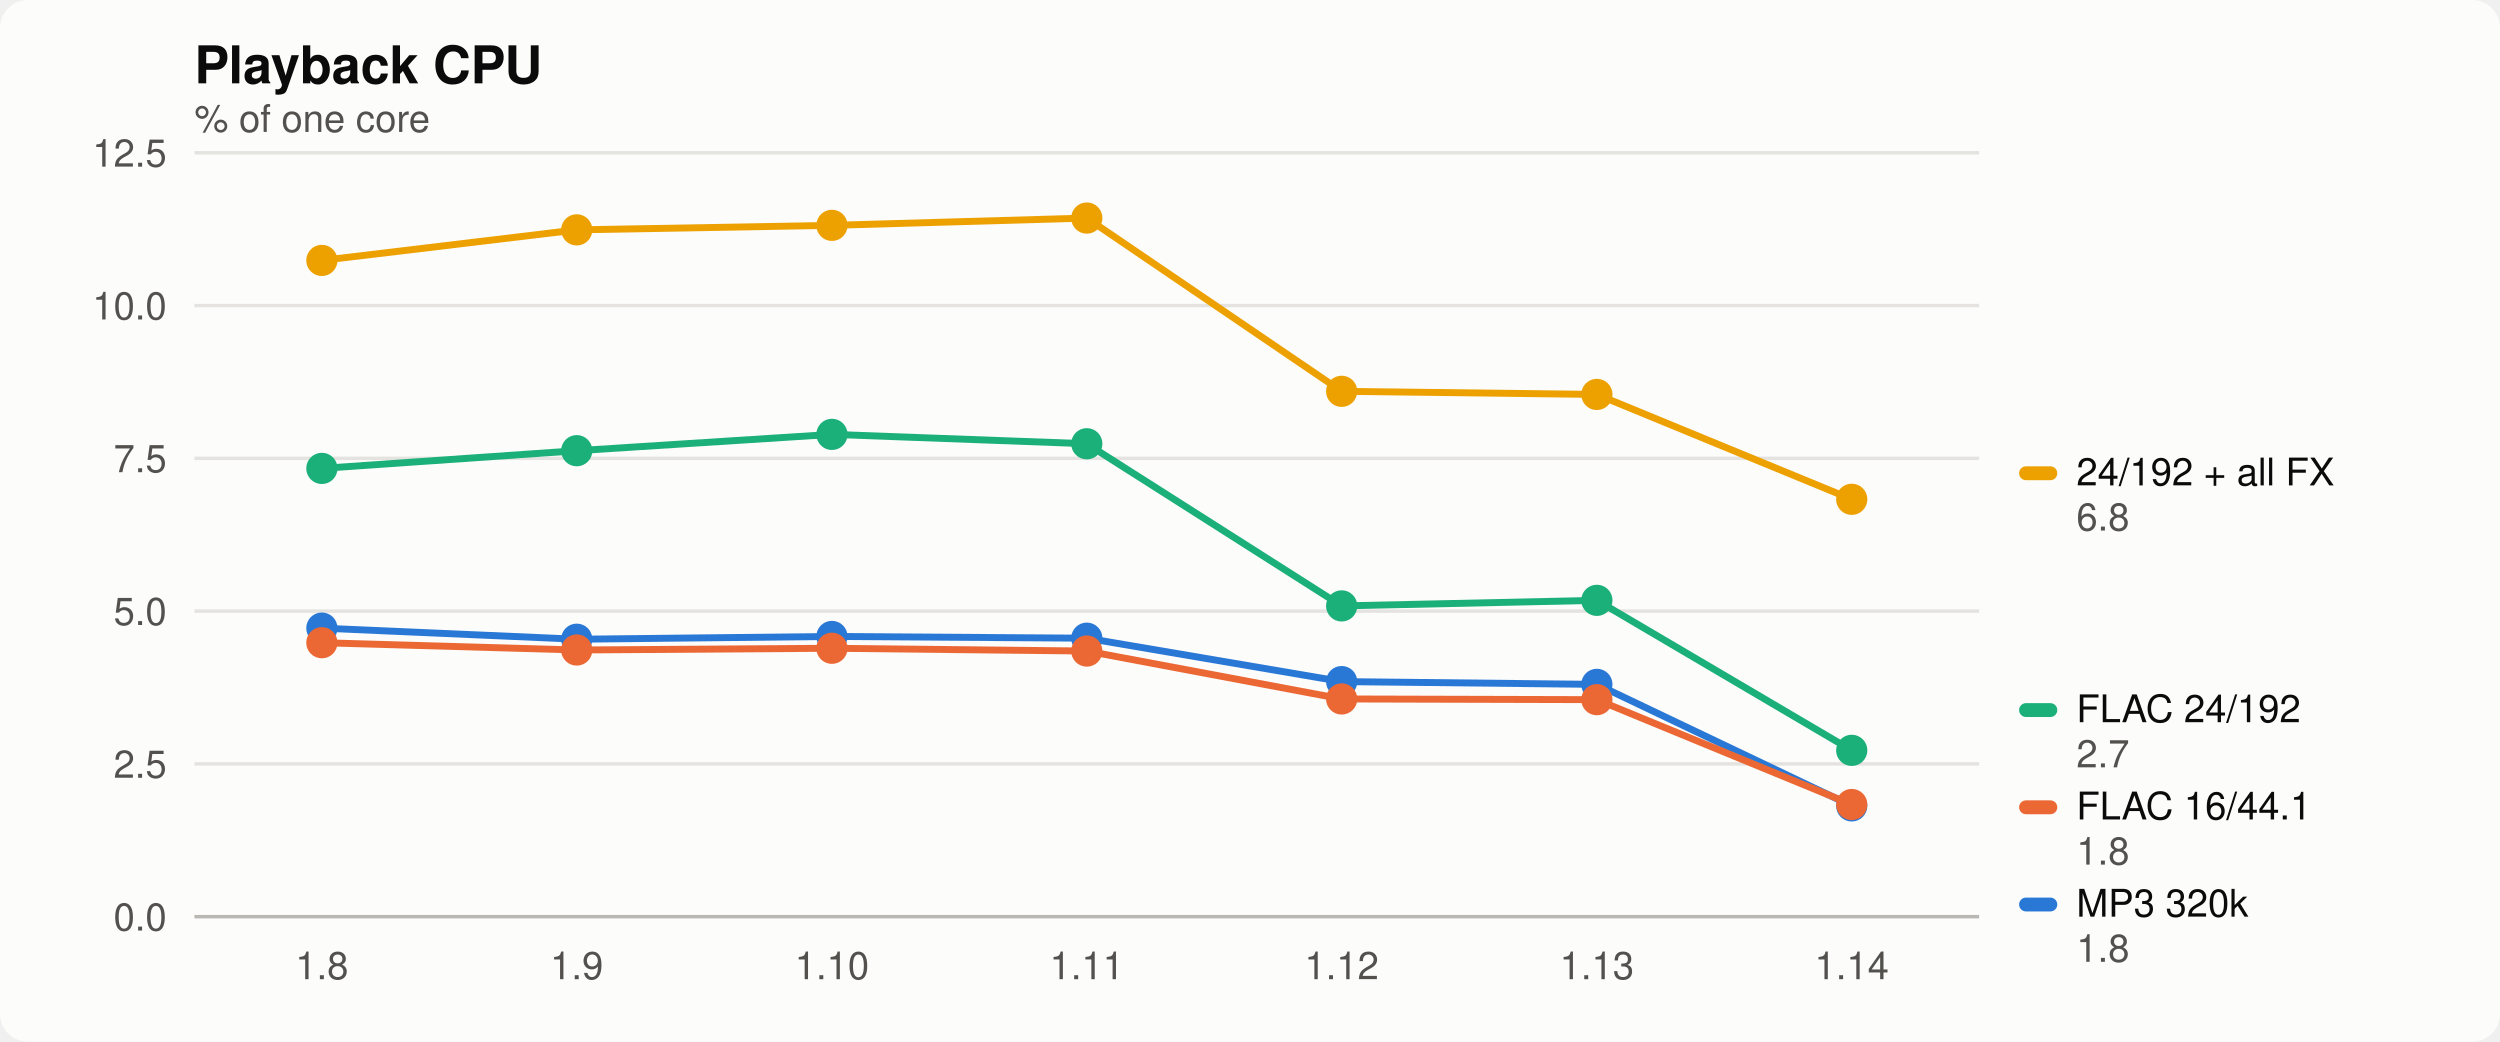
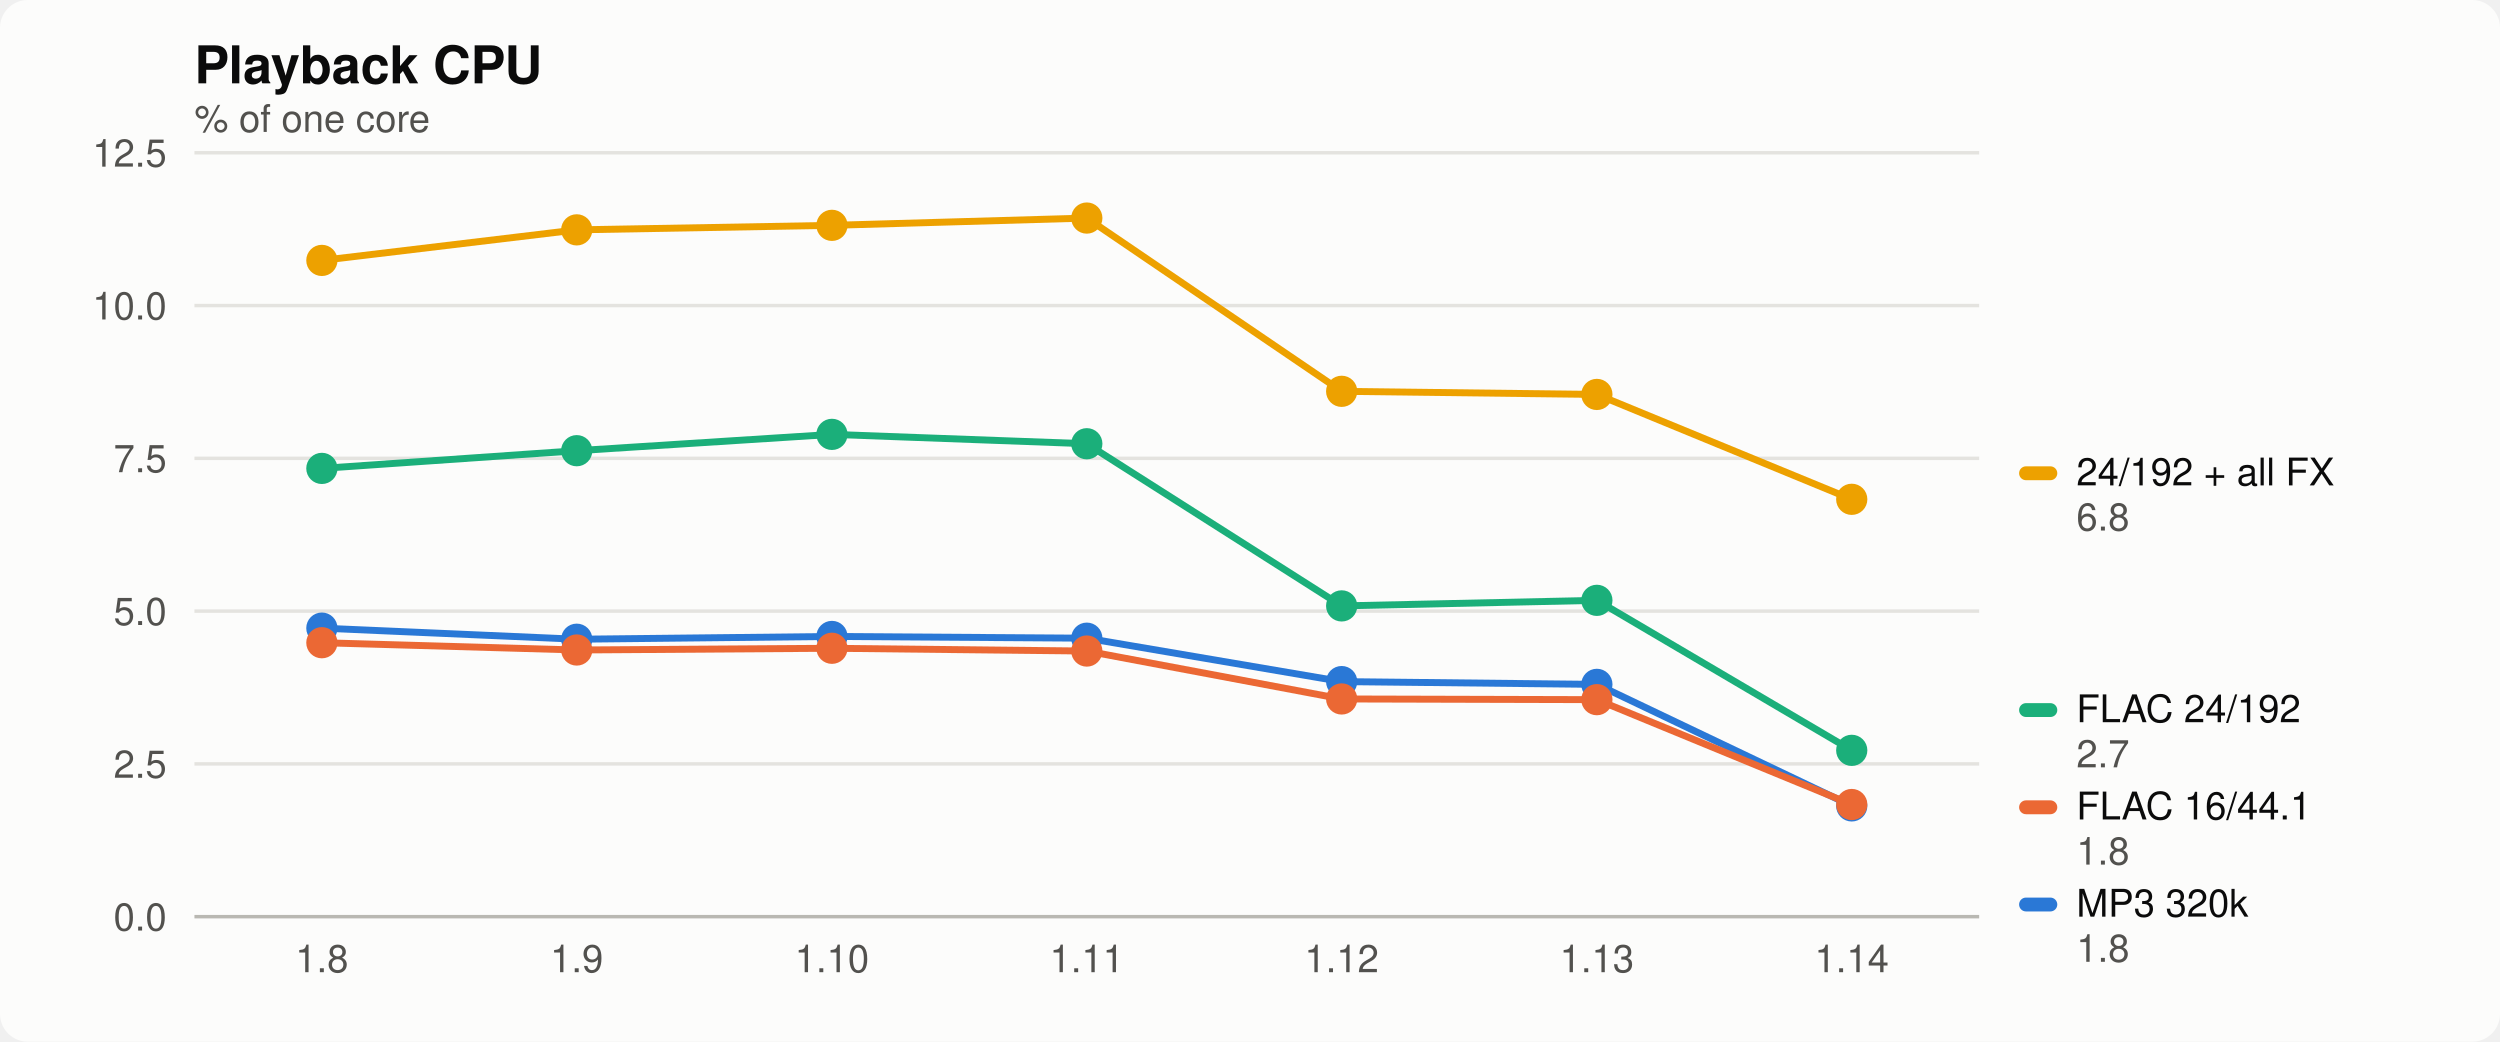
<svg xmlns="http://www.w3.org/2000/svg" viewBox="0 0 720 300" width="720" height="300" font-family="-apple-system,BlinkMacSystemFont,Segoe UI,Helvetica,Arial,sans-serif" role="img" aria-label="Playback CPU">
  <style>.bg{fill:#fcfcfb}.t{fill:#0b0b0b}.m{fill:#52514e}.g{stroke:#e4e3df}.a{stroke:#b9b8b2}.s0{stroke:#2a78d6;fill:#2a78d6}.s1{stroke:#eb6834;fill:#eb6834}.s2{stroke:#1baf7a;fill:#1baf7a}.s3{stroke:#eda100;fill:#eda100}@media (prefers-color-scheme:dark){.bg{fill:#1a1a19}.t{fill:#ffffff}.m{fill:#c3c2b7}.g{stroke:#2f2f2d}.a{stroke:#555550}.s0{stroke:#3987e5;fill:#3987e5}.s1{stroke:#d95926;fill:#d95926}.s2{stroke:#199e70;fill:#199e70}.s3{stroke:#c98500;fill:#c98500}}.l{fill:none;stroke-width:2;stroke-linejoin:round;stroke-linecap:round}</style>
  <rect class="bg" width="720" height="300" rx="8" />
  <text class="t" x="56" y="24" font-size="15" font-weight="600">Playback CPU</text>
  <text class="m" x="56" y="38" font-size="11">% of one core</text>
  <line class="a" x1="56" x2="570" y1="264.0" y2="264.0" />
  <text class="m" x="48" y="268.0" font-size="11" text-anchor="end">0.0</text>
  <line class="g" x1="56" x2="570" y1="220.0" y2="220.0" />
  <text class="m" x="48" y="224.0" font-size="11" text-anchor="end">2.5</text>
  <line class="g" x1="56" x2="570" y1="176.0" y2="176.0" />
  <text class="m" x="48" y="180.0" font-size="11" text-anchor="end">5.0</text>
  <line class="g" x1="56" x2="570" y1="132.0" y2="132.0" />
  <text class="m" x="48" y="136.0" font-size="11" text-anchor="end">7.5</text>
  <line class="g" x1="56" x2="570" y1="88.0" y2="88.0" />
  <text class="m" x="48" y="92.0" font-size="11" text-anchor="end">10.0</text>
  <line class="g" x1="56" x2="570" y1="44.0" y2="44.0" />
  <text class="m" x="48" y="48.0" font-size="11" text-anchor="end">12.5</text>
-   <text class="m" x="92.7" y="282" font-size="11" text-anchor="middle">1.8</text>
-   <text class="m" x="166.1" y="282" font-size="11" text-anchor="middle">1.9</text>
-   <text class="m" x="239.6" y="282" font-size="11" text-anchor="middle">1.10</text>
-   <text class="m" x="313.0" y="282" font-size="11" text-anchor="middle">1.11</text>
-   <text class="m" x="386.4" y="282" font-size="11" text-anchor="middle">1.12</text>
-   <text class="m" x="459.9" y="282" font-size="11" text-anchor="middle">1.13</text>
-   <text class="m" x="533.3" y="282" font-size="11" text-anchor="middle">1.14</text>
+   <text class="m" x="92.7" y="280" font-size="11" text-anchor="middle">1.8</text>
+   <text class="m" x="166.1" y="280" font-size="11" text-anchor="middle">1.9</text>
+   <text class="m" x="239.6" y="280" font-size="11" text-anchor="middle">1.10</text>
+   <text class="m" x="313.0" y="280" font-size="11" text-anchor="middle">1.11</text>
+   <text class="m" x="386.4" y="280" font-size="11" text-anchor="middle">1.12</text>
+   <text class="m" x="459.9" y="280" font-size="11" text-anchor="middle">1.13</text>
+   <text class="m" x="533.3" y="280" font-size="11" text-anchor="middle">1.14</text>
  <path class="l s0" d="M92.7,180.9 L166.1,184.1 L239.6,183.3 L313.0,183.8 L386.4,196.3 L459.9,197.1 L533.3,232.1" />
  <circle class="s0" cx="92.7" cy="180.9" r="4" stroke="none" />
  <circle class="s0" cx="166.1" cy="184.1" r="4" stroke="none" />
  <circle class="s0" cx="239.6" cy="183.3" r="4" stroke="none" />
  <circle class="s0" cx="313.0" cy="183.8" r="4" stroke="none" />
  <circle class="s0" cx="386.4" cy="196.3" r="4" stroke="none" />
  <circle class="s0" cx="459.9" cy="197.1" r="4" stroke="none" />
  <circle class="s0" cx="533.3" cy="232.1" r="4" stroke="none" />
  <path class="l s1" d="M92.7,185.1 L166.1,187.2 L239.6,186.7 L313.0,187.5 L386.4,201.3 L459.9,201.5 L533.3,231.7" />
  <circle class="s1" cx="92.7" cy="185.1" r="4" stroke="none" />
  <circle class="s1" cx="166.1" cy="187.2" r="4" stroke="none" />
  <circle class="s1" cx="239.6" cy="186.7" r="4" stroke="none" />
  <circle class="s1" cx="313.0" cy="187.5" r="4" stroke="none" />
  <circle class="s1" cx="386.4" cy="201.3" r="4" stroke="none" />
  <circle class="s1" cx="459.9" cy="201.5" r="4" stroke="none" />
  <circle class="s1" cx="533.3" cy="231.7" r="4" stroke="none" />
  <path class="l s2" d="M92.7,134.9 L166.1,129.8 L239.6,125.1 L313.0,127.8 L386.4,174.5 L459.9,172.9 L533.3,216.1" />
  <circle class="s2" cx="92.7" cy="134.9" r="4" stroke="none" />
  <circle class="s2" cx="166.1" cy="129.8" r="4" stroke="none" />
  <circle class="s2" cx="239.6" cy="125.1" r="4" stroke="none" />
  <circle class="s2" cx="313.0" cy="127.8" r="4" stroke="none" />
  <circle class="s2" cx="386.4" cy="174.5" r="4" stroke="none" />
  <circle class="s2" cx="459.9" cy="172.9" r="4" stroke="none" />
  <circle class="s2" cx="533.3" cy="216.1" r="4" stroke="none" />
  <path class="l s3" d="M92.7,75.0 L166.1,66.2 L239.6,64.9 L313.0,62.8 L386.4,112.7 L459.9,113.6 L533.3,143.8" />
  <circle class="s3" cx="92.7" cy="75.0" r="4" stroke="none" />
  <circle class="s3" cx="166.1" cy="66.2" r="4" stroke="none" />
  <circle class="s3" cx="239.6" cy="64.9" r="4" stroke="none" />
  <circle class="s3" cx="313.0" cy="62.8" r="4" stroke="none" />
  <circle class="s3" cx="386.4" cy="112.7" r="4" stroke="none" />
  <circle class="s3" cx="459.9" cy="113.6" r="4" stroke="none" />
  <circle class="s3" cx="533.3" cy="143.8" r="4" stroke="none" />
  <rect class="s3" x="582" y="134.8" width="10" height="3" rx="1.5" stroke="none" />
  <text class="t" x="598" y="139.8" font-size="11">24/192 + all FX</text>
  <text class="m" x="598" y="152.8" font-size="11">6.8</text>
  <rect class="s2" x="582" y="203.0" width="10" height="3" rx="1.5" stroke="none" />
  <text class="t" x="598" y="208.0" font-size="11">FLAC 24/192</text>
  <text class="m" x="598" y="221.0" font-size="11">2.7</text>
  <rect class="s1" x="582" y="231.0" width="10" height="3" rx="1.5" stroke="none" />
  <text class="t" x="598" y="236.0" font-size="11">FLAC 16/44.1</text>
  <text class="m" x="598" y="249.0" font-size="11">1.8</text>
  <rect class="s0" x="582" y="259.0" width="10" height="3" rx="1.5" stroke="none" />
  <text class="t" x="598" y="264.0" font-size="11">MP3 320k</text>
  <text class="m" x="598" y="277.0" font-size="11">1.8</text>
</svg>
